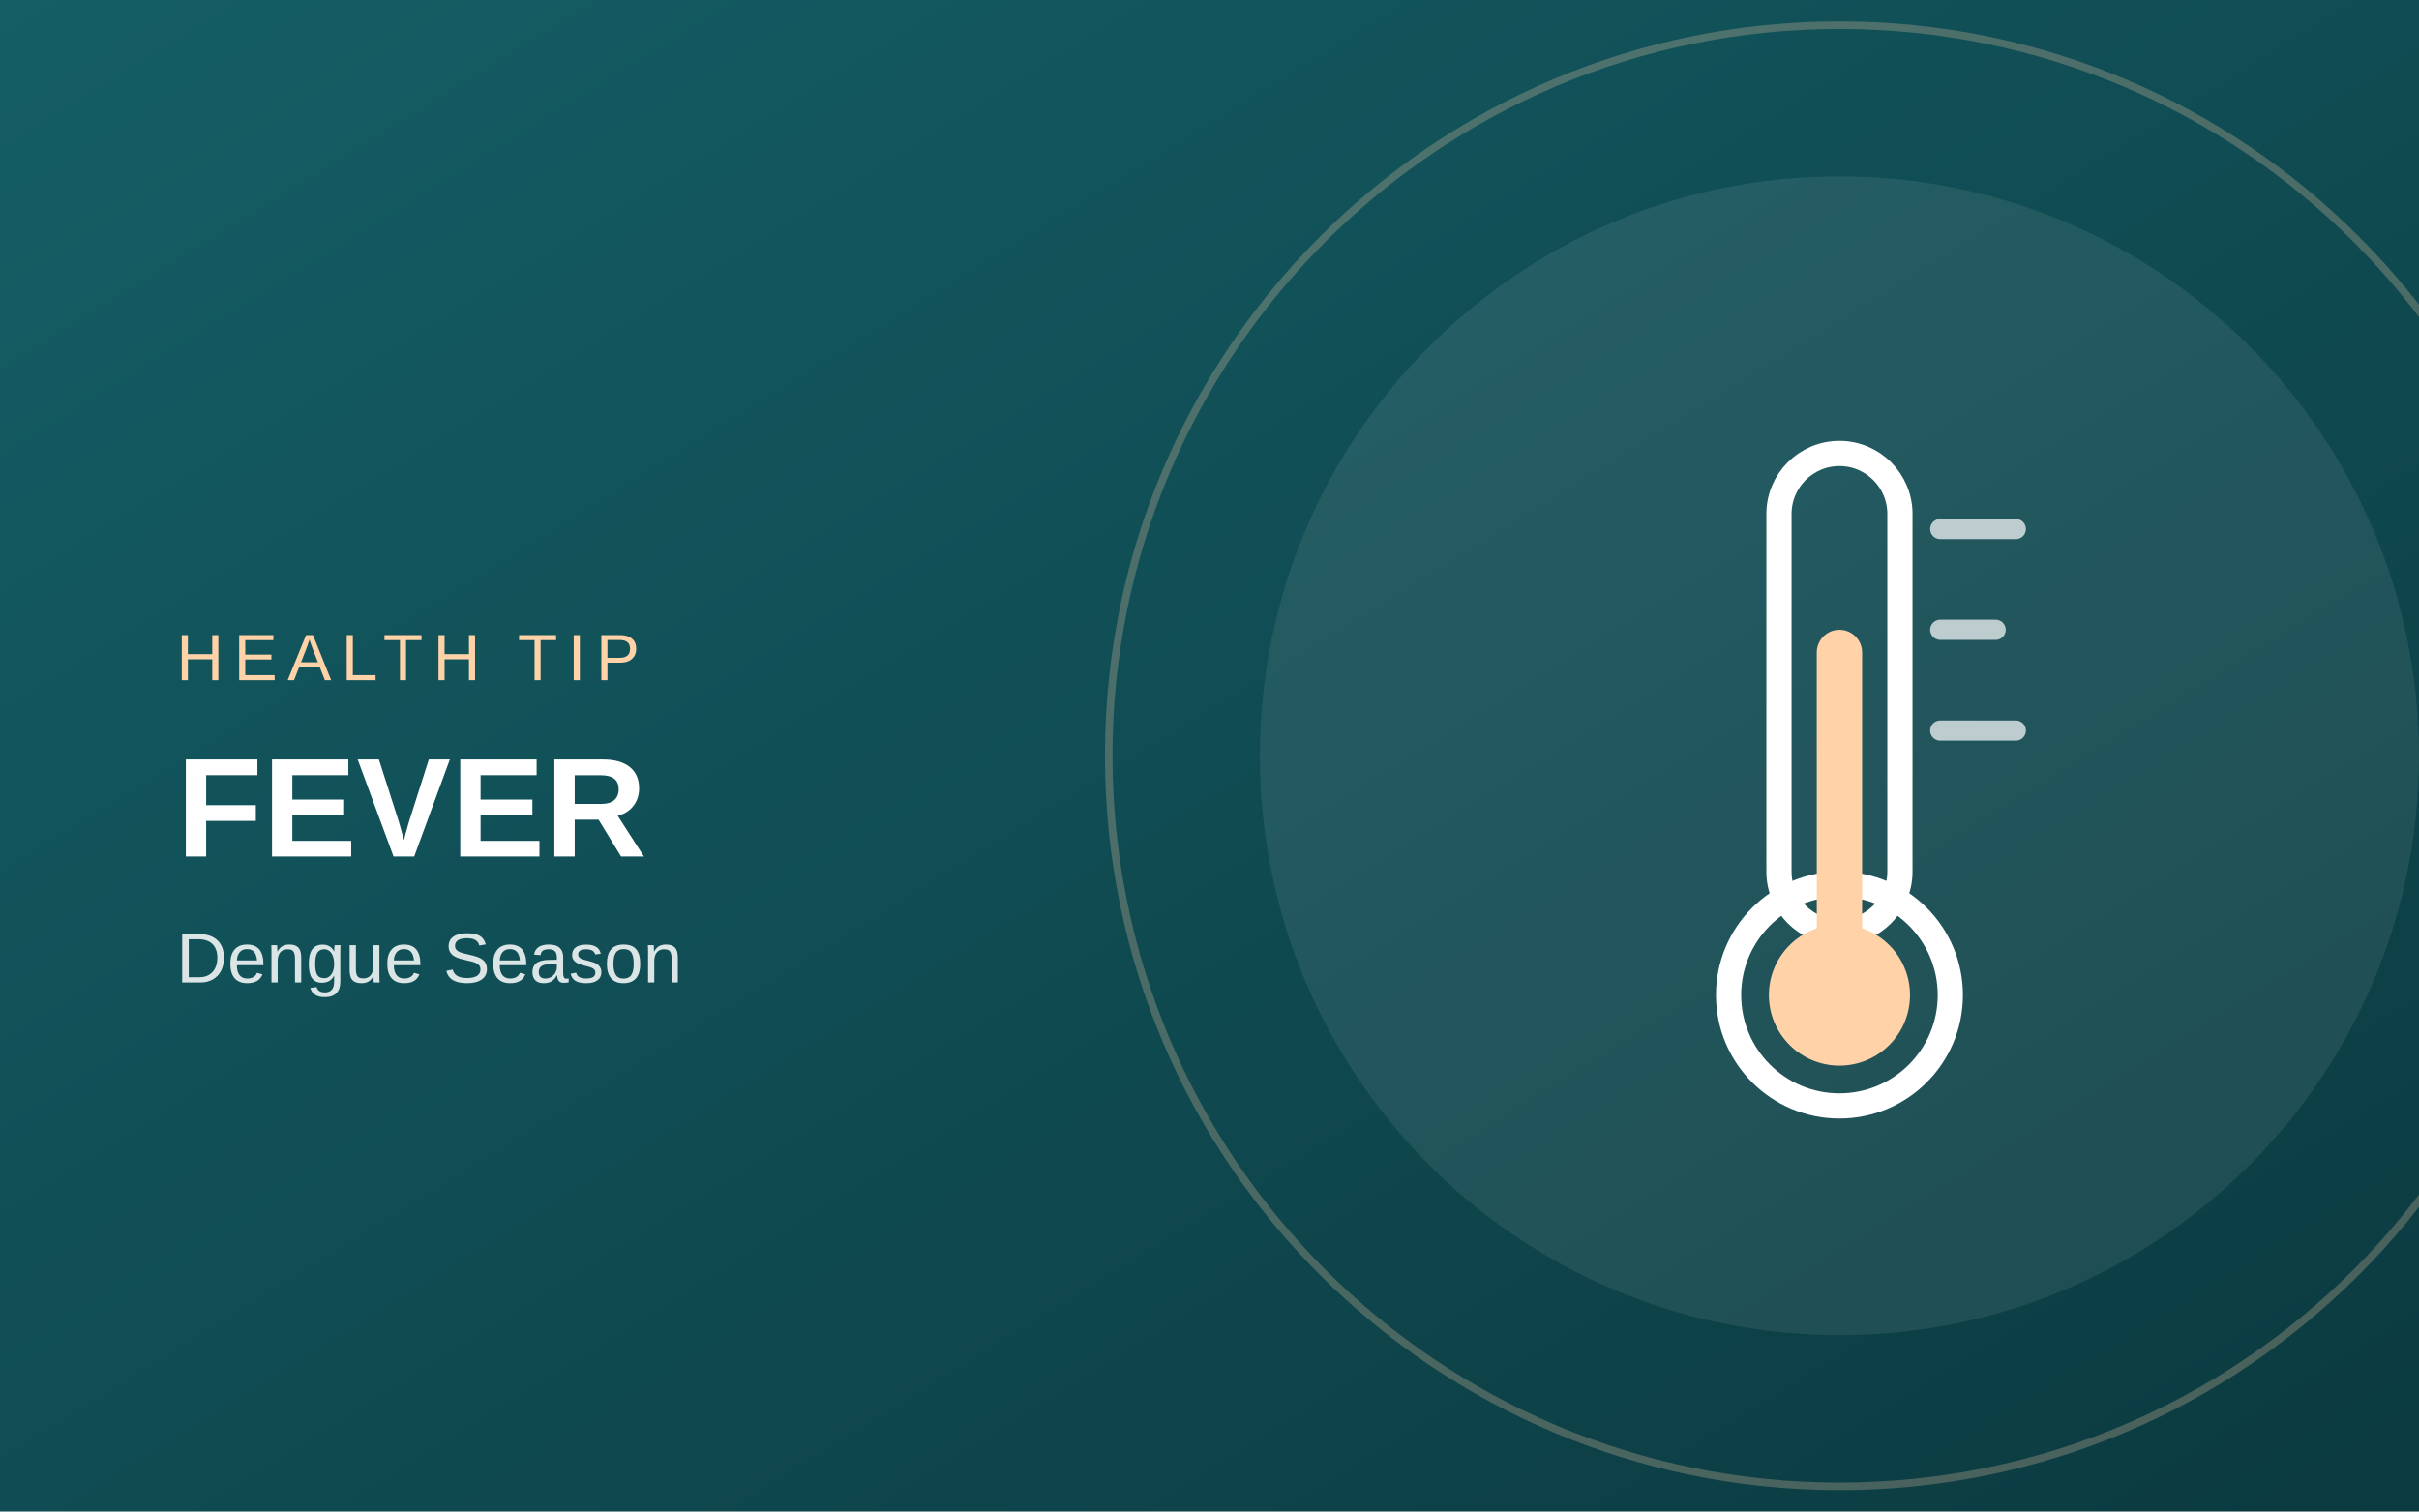
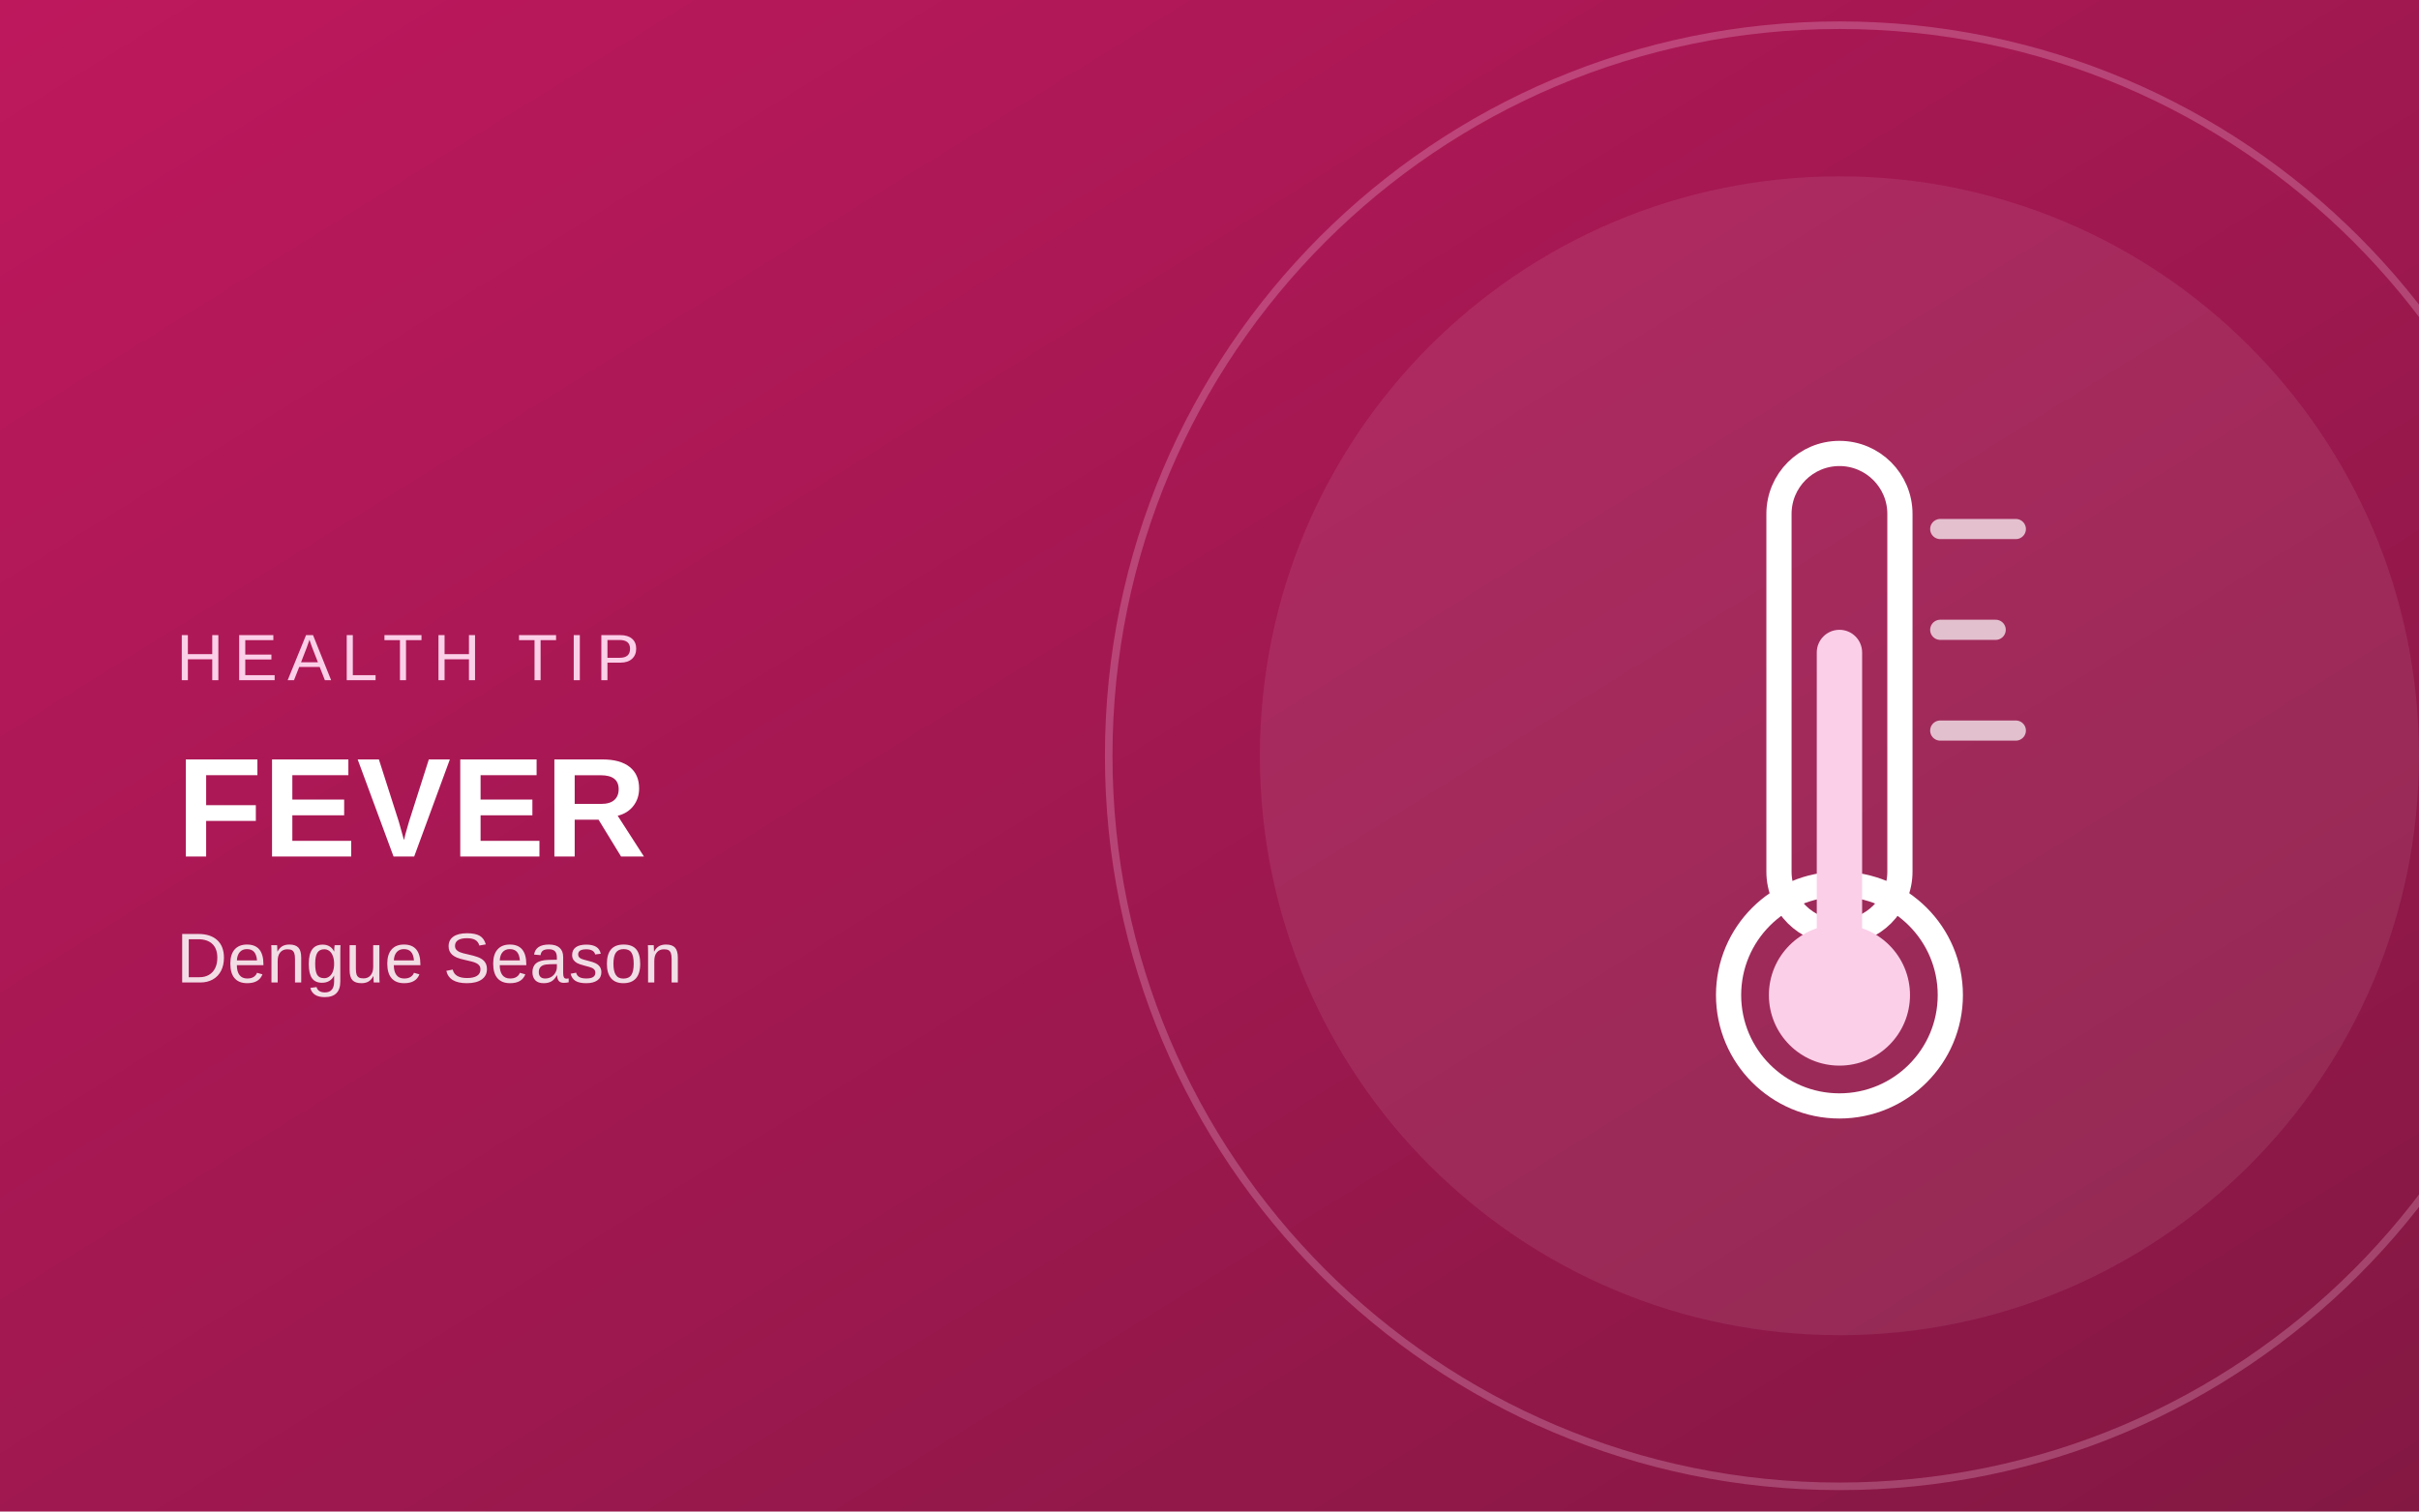
<svg xmlns="http://www.w3.org/2000/svg" width="960" height="600" viewBox="0 0 960 600">
  <defs>
    <linearGradient id="g" x1="0" y1="0" x2="1" y2="1">
-       <stop offset="0" stop-color="#155e66" />
-       <stop offset="1" stop-color="#0b3a40" />
+       <stop offset="0" stop-color="#be185d" />
+       <stop offset="1" stop-color="#831843" />
    </linearGradient>
  </defs>
  <rect width="960" height="600" fill="url(#g)" />
  <circle cx="730" cy="300" r="230" fill="#fff" opacity="0.08" />
-   <circle cx="730" cy="300" r="290" fill="none" stroke="#ffd2a8" stroke-opacity="0.25" stroke-width="3" />
+   <circle cx="730" cy="300" r="290" fill="none" stroke="#fbcfe8" stroke-opacity="0.25" stroke-width="3" />
  <g transform="translate(730 310)">
    <rect x="-24" y="-130" width="48" height="190" rx="24" fill="none" stroke="#fff" stroke-width="10" />
    <circle cx="0" cy="85" r="44" fill="none" stroke="#fff" stroke-width="10" />
-     <circle cx="0" cy="85" r="28" fill="#ffd2a8" />
-     <rect x="-9" y="-60" width="18" height="140" rx="9" fill="#ffd2a8" />
+     <circle cx="0" cy="85" r="28" fill="#fbcfe8" />
+     <rect x="-9" y="-60" width="18" height="140" rx="9" fill="#fbcfe8" />
    <path d="M40 -100h30M40 -60h22M40 -20h30" stroke="#fff" stroke-width="8" stroke-linecap="round" opacity=".7" />
  </g>
-   <text x="70" y="270" font-family="Poppins, 'Segoe UI', Arial, sans-serif" font-size="26" font-weight="500" fill="#ffd2a8" letter-spacing="4">HEALTH TIP</text>
+   <text x="70" y="270" font-family="Poppins, 'Segoe UI', Arial, sans-serif" font-size="26" font-weight="500" fill="#fbcfe8" letter-spacing="4">HEALTH TIP</text>
  <text x="70" y="340" font-family="Poppins, 'Segoe UI', Arial, sans-serif" font-size="56" font-weight="700" fill="#fff">FEVER</text>
  <text x="70" y="390" font-family="Poppins, 'Segoe UI', Arial, sans-serif" font-size="28" font-weight="300" fill="#fff" opacity="0.85">Dengue Season</text>
</svg>
